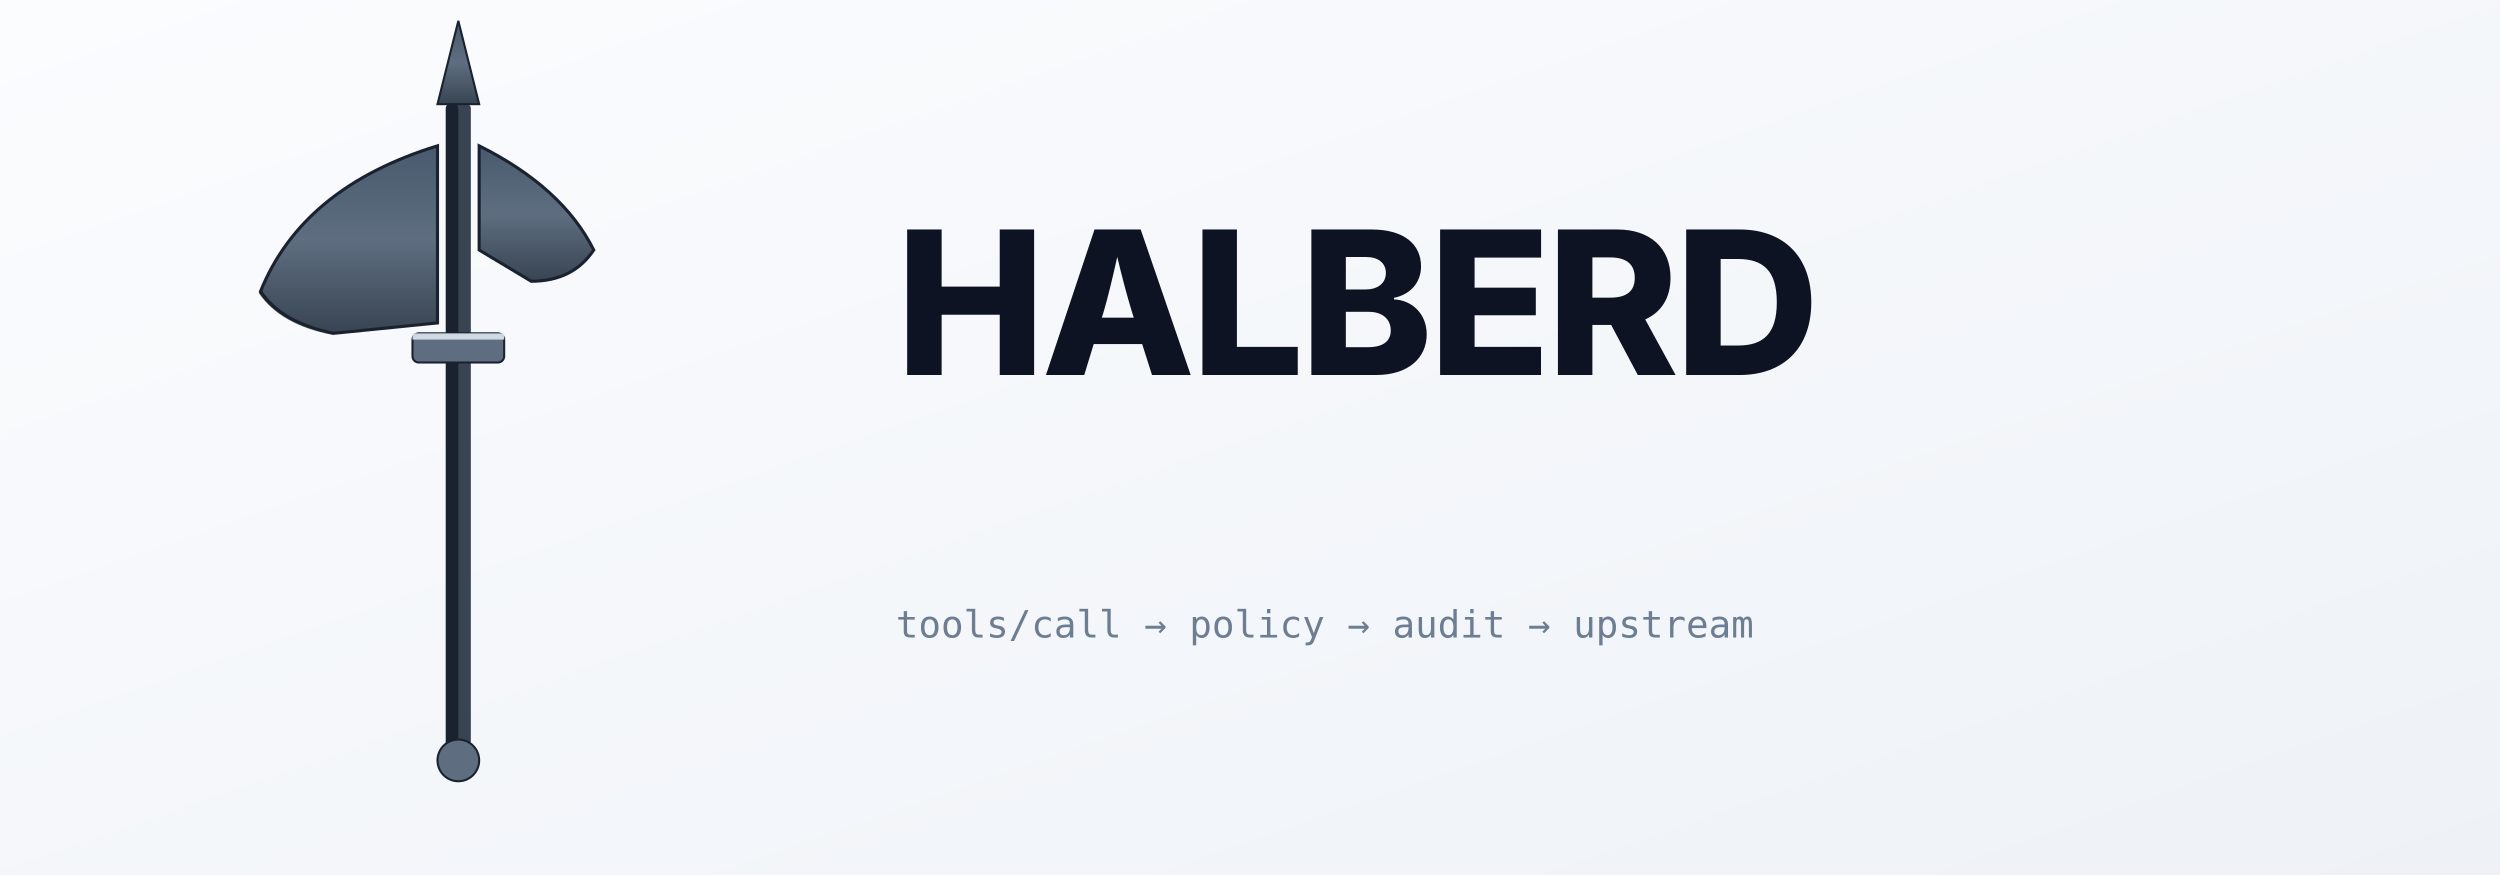
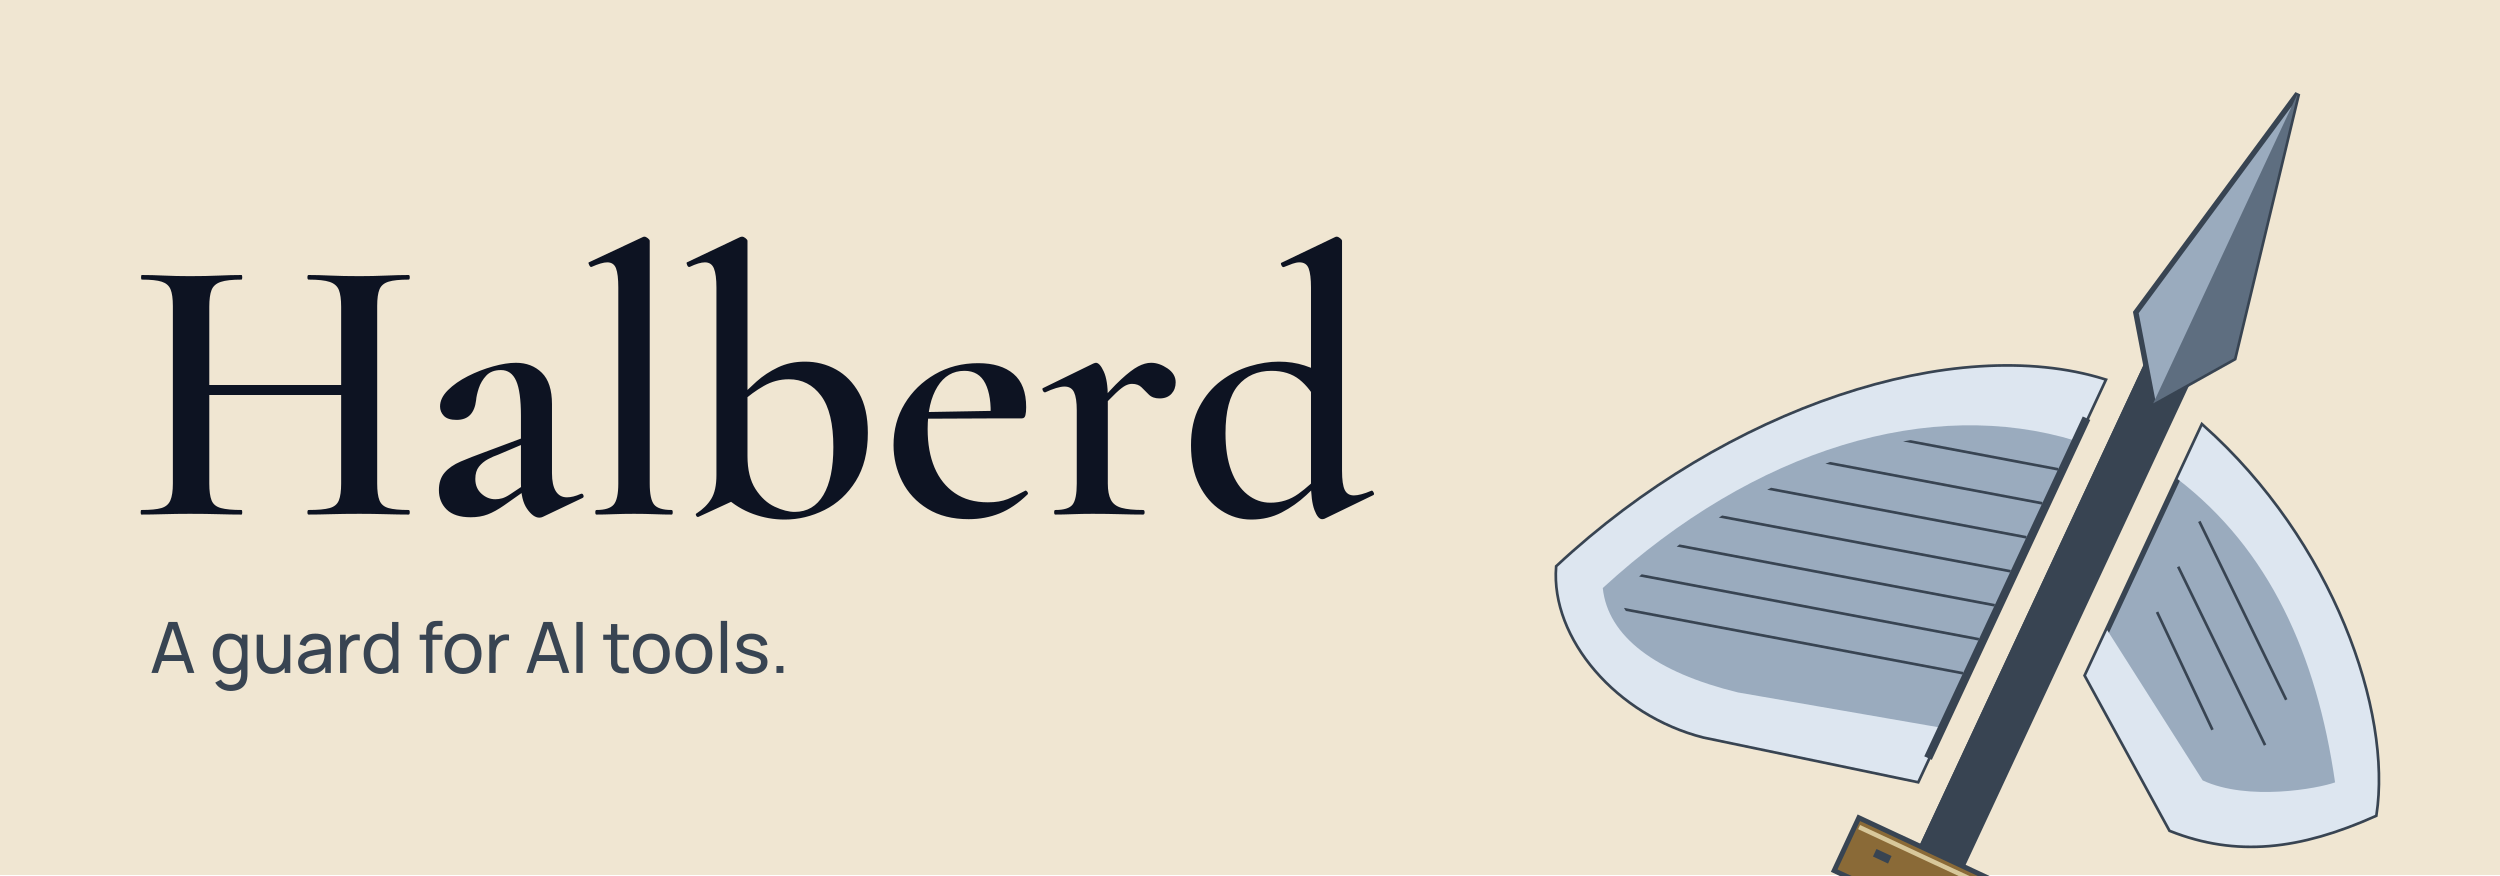
- <svg xmlns="http://www.w3.org/2000/svg" viewBox="0 0 1200 420" width="1200" height="420">
-   <defs>
-     <linearGradient id="bg" x1="0" y1="0" x2="1" y2="1">
-       <stop offset="0%" stop-color="#fbfcfe" />
-       <stop offset="100%" stop-color="#eef2f7" />
-     </linearGradient>
-     <linearGradient id="steel" x1="0" y1="0" x2="0" y2="1">
-       <stop offset="0%" stop-color="#4a5a6e" />
-       <stop offset="50%" stop-color="#5e6e80" />
-       <stop offset="100%" stop-color="#384452" />
-     </linearGradient>
-     <linearGradient id="edge" x1="0" y1="0" x2="1" y2="0">
-       <stop offset="0%" stop-color="#1a2230" stop-opacity="0.7" />
-       <stop offset="100%" stop-color="#1a2230" stop-opacity="0.1" />
-     </linearGradient>
+ <svg xmlns="http://www.w3.org/2000/svg" width="1200" height="420" viewBox="0 0 1200 420">
+   <defs id="artwork-definitions">
+     <clipPath id="blade-etching-clip">
+       <path id="blade-etching-boundary" d="M -13 -141 C -49 -134 -79 -105 -97 -62 C -90 -55 -76 -53 -62 -55 L -13 -68 Z" />
+     </clipPath>
  </defs>
-   <rect width="1200" height="420" fill="url(#bg)" />
-   <g transform="translate(220 210)">
-     <rect x="-6" y="-160" width="12" height="320" fill="#384452" rx="2" />
-     <rect x="-6" y="-160" width="6" height="320" fill="#1a2230" rx="2" />
-     <polygon points="0,-200 -10,-160 10,-160" fill="url(#steel)" stroke="#1a2230" stroke-width="1" />
-     <path d="M -10 -140              Q -75 -120 -95 -70              Q -85 -55 -60 -50              L -10 -55              Z" fill="url(#steel)" stroke="#1a2230" stroke-width="1.5" />
-     <path d="M -95 -70 Q -85 -55 -60 -50" fill="none" stroke="url(#edge)" stroke-width="2" />
-     <path d="M 10 -140              Q 50 -120 65 -90              Q 55 -75 35 -75              L 10 -90              Z" fill="url(#steel)" stroke="#1a2230" stroke-width="1.5" />
-     <rect x="-22" y="-50" width="44" height="14" rx="3" fill="#5e6e80" stroke="#1a2230" stroke-width="1" />
-     <rect x="-22" y="-50" width="44" height="3" fill="#dde6f0" opacity="0.9" />
-     <circle cx="0" cy="155" r="10" fill="#5e6e80" stroke="#1a2230" stroke-width="1" />
+   <rect id="banner-background" width="1200" height="420" fill="#f0e6d2" />
+   <g id="weapon" transform="translate(900 480) rotate(25) scale(2)" aria-hidden="true">
+     <rect id="weapon-shaft" x="-6" y="-178" width="12" height="730" fill="#384452" />
+     <path id="weapon-shaft-facet" d="M -6 -174 L -1 -174 L -1 552 L -6 552 Z" fill="#384452" />
+     <path id="weapon-spear" d="M 0 -240 L -13 -176 L 0 -158 L 13 -176 Z" fill="#9aabbe" stroke="#384452" stroke-width="1.3" />
+     <path id="weapon-spear-facet" d="M 0 -240 L 0 -158 L 13 -176 Z" fill="#5e6e80" />
+     <path id="weapon-blade" d="M -13 -158 C -50 -153 -92 -114 -113 -62 C -107 -46 -85 -36 -64 -40 L -13 -52 Z" fill="#9aabbe" stroke="#384452" stroke-width="1.3" />
+     <path id="weapon-blade-bevel" d="M -13 -158 C -50 -153 -92 -114 -113 -62 C -107 -46 -85 -36 -64 -40 L -13 -52 L -13 -66 L -61 -53 C -81 -49 -95 -52 -101 -62 C -82 -108 -49 -137 -13 -142 Z" fill="#dde6f0" />
+     <path id="weapon-blade-etching" d="M -112 -154 L -14 -179 M -112 -145 L -14 -170 M -112 -136 L -14 -161 M -112 -127 L -14 -152 M -112 -118 L -14 -143 M -112 -109 L -14 -134 M -112 -100 L -14 -125 M -112 -91 L -14 -116 M -112 -82 L -14 -107 M -112 -73 L -14 -98 M -112 -64 L -14 -89 M -112 -55 L -14 -80" fill="none" stroke="#384452" stroke-width="0.65" clip-path="url(#blade-etching-clip)" />
+     <path id="weapon-blade-spine" d="M -13 -148 L -13 -58" fill="none" stroke="#384452" stroke-width="2" />
+     <path id="weapon-hook" d="M 13 -158 C 53 -146 83 -115 90 -91 C 77 -76 64 -68 47 -67 L 13 -92 Z" fill="#9aabbe" stroke="#384452" stroke-width="1.3" />
+     <path id="weapon-hook-bevel" d="M 13 -158 C 53 -146 83 -115 90 -91 C 77 -76 64 -68 47 -67 L 13 -92 L 13 -104 L 49 -81 C 61 -81 75 -91 78 -94 C 61 -120 40 -138 13 -144 Z" fill="#dde6f0" />
+     <path id="weapon-hook-etching" d="M 22 -137 L 59 -107 M 22 -125 L 59 -95 M 22 -113 L 46 -93" fill="none" stroke="#384452" stroke-width="0.65" />
+     <rect id="weapon-collar" x="-22" y="-38" width="44" height="14" fill="#8a6a37" stroke="#384452" stroke-width="1.2" />
+     <path id="weapon-collar-highlight" d="M -21 -36 H 21" fill="none" stroke="#d8c89b" stroke-width="1.1" />
+     <path id="weapon-collar-fasteners" d="M -15 -32 H -11 M 11 -32 H 15" fill="none" stroke="#384452" stroke-width="2" />
+     <path id="weapon-pole-binding" d="M -6 -12 H 6 M -6 -6 H 6 M -6 0 H 6" fill="none" stroke="#8a6a37" stroke-width="1.4" />
  </g>
-   <g transform="translate(430 210)">
-     <text x="0" y="-30" font-family="-apple-system, BlinkMacSystemFont, 'SF Pro Display', 'Inter', system-ui, sans-serif" font-size="96" font-weight="800" letter-spacing="-2" fill="#0d1322">HALBERD</text>
-     <text x="0" y="96" font-family="ui-monospace, 'SF Mono', 'JetBrains Mono', Menlo, monospace" font-size="18" fill="#6e7e92">tools/call → policy → audit → upstream</text>
-   </g>
+   <path id="wordmark" d="M163.752 147.272Q163.752 141.936 162.648 139.176Q161.544 136.416 158.232 135.312Q154.92 134.208 148.112 134.208Q147.56 134.208 147.56 133.104Q147.56 132 148.112 132Q152.712 132 158.692 132.276Q164.672 132.552 172.584 132.552Q179.024 132.552 185.28 132.276Q191.536 132 196.136 132Q196.688 132 196.688 133.104Q196.688 134.208 196.136 134.208Q189.696 134.208 186.476 135.22Q183.256 136.232 182.152 138.9Q181.048 141.568 181.048 146.904V232.096Q181.048 237.432 182.152 240.192Q183.256 242.952 186.476 243.872Q189.696 244.792 196.136 244.792Q196.688 244.792 196.688 245.896Q196.688 247 196.136 247Q191.536 247 185.28 246.816Q179.024 246.632 172.584 246.632Q164.672 246.632 158.692 246.816Q152.712 247 148.112 247Q147.56 247 147.56 245.896Q147.56 244.792 148.112 244.792Q154.92 244.792 158.232 243.872Q161.544 242.952 162.648 240.192Q163.752 237.432 163.752 232.096ZM91.072 189.592V184.808H171.664V189.592ZM82.976 232.096V146.904Q82.976 141.568 81.872 138.9Q80.768 136.232 77.64 135.22Q74.512 134.208 68.072 134.208Q67.704 134.208 67.704 133.104Q67.704 132 68.072 132Q72.856 132 78.744 132.276Q84.632 132.552 91.072 132.552Q98.984 132.552 105.056 132.276Q111.128 132 115.912 132Q116.28 132 116.28 133.104Q116.28 134.208 115.912 134.208Q109.288 134.208 105.976 135.312Q102.664 136.416 101.56 139.176Q100.456 141.936 100.456 147.272V232.096Q100.456 237.432 101.56 240.192Q102.664 242.952 106.068 243.872Q109.472 244.792 115.912 244.792Q116.28 244.792 116.28 245.896Q116.28 247 115.912 247Q110.944 247 104.964 246.816Q98.984 246.632 91.072 246.632Q84.632 246.632 78.56 246.816Q72.488 247 67.888 247Q67.52 247 67.52 245.896Q67.52 244.792 67.888 244.792Q74.328 244.792 77.456 243.872Q80.584 242.952 81.78 240.192Q82.976 237.432 82.976 232.096ZM260.536 248.104Q259.8 248.472 258.88 248.472Q255.936 248.472 252.992 244.24Q250.048 240.008 250.048 231.912V199.528Q250.048 187.936 247.748 182.784Q245.448 177.632 240.48 177.632Q235.88 177.632 233.396 180.3Q230.912 182.968 229.808 186.372Q228.704 189.776 228.52 192.168Q227.968 196.768 225.668 199.16Q223.368 201.552 219.136 201.552Q214.904 201.552 213.064 199.62Q211.224 197.688 211.224 195.112Q211.224 191.064 214.996 187.292Q218.768 183.52 224.564 180.576Q230.36 177.632 236.616 175.884Q242.872 174.136 247.656 174.136Q255.2 174.136 260.076 178.92Q264.952 183.704 264.952 194.008V227.128Q264.952 232.832 266.792 235.776Q268.632 238.72 272.128 238.72Q275.072 238.72 278.752 237.064Q279.672 236.696 280.04 237.708Q280.408 238.72 279.488 239.088ZM225.944 248.288Q218.216 248.288 214.444 244.608Q210.672 240.928 210.672 235.224Q210.672 230.072 213.432 226.852Q216.192 223.632 221.16 221.516Q226.128 219.4 232.2 217.192L251.888 209.832L252.44 212.592L239.008 218.296Q236.8 219.032 234.224 220.412Q231.648 221.792 229.9 224Q228.152 226.208 228.152 229.888Q228.152 234.304 231.096 236.972Q234.04 239.64 237.72 239.64Q239.376 239.64 241.032 239.18Q242.688 238.72 244.896 237.248L254.832 230.624L255.016 233.384L241.952 242.584Q237.72 245.528 234.132 246.908Q230.544 248.288 225.944 248.288ZM286.296 247Q285.744 247 285.744 245.896Q285.744 244.792 286.296 244.792Q292.368 244.792 294.576 242.216Q296.784 239.64 296.784 232.096V138.072Q296.784 131.632 295.68 128.78Q294.576 125.928 291.448 125.928Q288.872 125.928 283.904 128.136Q283.352 128.32 282.8 127.216Q282.248 126.112 282.616 125.928L308.56 113.784Q308.928 113.6 309.296 113.6Q310.032 113.6 310.952 114.336Q311.872 115.072 311.872 115.624V232.096Q311.872 239.64 313.988 242.216Q316.104 244.792 322.36 244.792Q322.912 244.792 322.912 245.896Q322.912 247 322.36 247Q318.864 247 314.172 246.816Q309.48 246.632 304.328 246.632Q299.176 246.632 294.484 246.816Q289.792 247 286.296 247ZM376.64 249.392Q368.912 249.392 361.552 246.724Q354.192 244.056 348.12 238.536L358.792 218.848Q358.792 228.784 362.656 234.764Q366.52 240.744 371.856 243.228Q377.192 245.712 381.424 245.712Q390.44 245.712 395.224 237.616Q400.008 229.52 400.008 214.616Q400.008 197.872 394.12 189.96Q388.232 182.048 378.664 182.048Q372.224 182.048 366.612 185.268Q361 188.488 356.4 192.72L354.744 191.248Q358.608 187.2 363.116 183.152Q367.624 179.104 373.42 176.344Q379.216 173.584 386.392 173.584Q394.488 173.584 401.296 177.356Q408.104 181.128 412.336 188.672Q416.568 196.216 416.568 207.808Q416.568 221.608 410.772 230.9Q404.976 240.192 395.776 244.792Q386.576 249.392 376.64 249.392ZM335.24 248.104Q334.504 248.288 334.136 247.46Q333.768 246.632 334.32 246.448Q338.92 243.504 341.404 239.456Q343.888 235.408 343.888 228.048V138.072Q343.888 131.816 342.692 128.872Q341.496 125.928 338.368 125.928Q335.608 125.928 331.008 128.136Q330.272 128.32 329.812 127.216Q329.352 126.112 329.72 125.928L355.296 113.784Q355.848 113.6 356.216 113.6Q356.952 113.6 357.872 114.336Q358.792 115.072 358.792 115.624V237.248ZM464.96 249.208Q453.368 249.208 445.272 244.24Q437.176 239.272 433.036 231.084Q428.896 222.896 428.896 213.696Q428.896 202.656 434.232 193.824Q439.568 184.992 448.768 179.656Q457.968 174.32 469.56 174.32Q480.416 174.32 486.488 179.472Q492.56 184.624 492.56 195.48Q492.56 197.872 492.192 199.344Q491.824 200.816 490.536 200.816H475.448Q476 190.144 472.964 184.072Q469.928 178 462.936 178Q454.656 178 449.964 185.636Q445.272 193.272 445.272 205.968Q445.272 216.64 448.584 224.46Q451.896 232.28 458.336 236.696Q464.776 241.112 474.16 241.112Q479.864 241.112 483.728 239.548Q487.592 237.984 492.008 235.592Q492.376 235.224 493.02 235.96Q493.664 236.696 493.296 237.248Q486.672 243.688 479.772 246.448Q472.872 249.208 464.96 249.208ZM439.936 201 439.752 197.872 480.6 197.136V200.816ZM527.52 197.136 526.232 194.928Q533.224 186.648 538.1 182.14Q542.976 177.632 546.288 175.884Q549.6 174.136 552.544 174.136Q556.408 174.136 560.364 176.804Q564.32 179.472 564.32 183.52Q564.32 186.832 562.296 189.04Q560.272 191.248 556.592 191.248Q553.28 191.248 551.44 189.408Q549.6 187.568 547.944 185.912Q546.288 184.256 543.344 184.256Q541.872 184.256 540.216 185.084Q538.56 185.912 535.616 188.672Q532.672 191.432 527.52 197.136ZM506.544 247Q505.992 247 505.992 245.896Q505.992 244.792 506.544 244.792Q512.8 244.792 514.824 242.216Q516.848 239.64 516.848 232.096V196.952Q516.848 191.064 515.56 188.304Q514.272 185.544 510.96 185.544Q509.304 185.544 506.912 186.28Q504.52 187.016 501.76 188.304Q501.024 188.488 500.564 187.476Q500.104 186.464 500.656 186.28L524.76 174.504Q525.68 174.136 526.048 174.136Q527.888 174.136 529.82 178.368Q531.752 182.6 531.752 190.696V232.096Q531.752 237.064 533.224 239.916Q534.696 242.768 538.376 243.78Q542.056 244.792 548.68 244.792Q549.416 244.792 549.416 245.896Q549.416 247 548.68 247Q543.896 247 537.732 246.816Q531.568 246.632 524.392 246.632Q519.424 246.632 514.732 246.816Q510.04 247 506.544 247ZM600.568 249.392Q592.84 249.392 586.216 245.068Q579.592 240.744 575.636 232.832Q571.68 224.92 571.68 213.696Q571.68 202.84 575.728 195.204Q579.776 187.568 586.124 182.784Q592.472 178 599.832 175.792Q607.192 173.584 613.816 173.584Q620.44 173.584 626.144 175.424Q631.848 177.264 636.448 180.208L632.952 194.192Q628.904 186.28 623.66 182.14Q618.416 178 610.32 178Q600.2 178 594.22 185.084Q588.24 192.168 588.24 207.992Q588.24 218.48 591 225.932Q593.76 233.384 598.728 237.34Q603.696 241.296 609.768 241.296Q617.312 241.296 623.2 237.064Q629.088 232.832 634.424 226.944L636.08 228.416Q632.216 232.832 626.972 237.708Q621.728 242.584 615.196 245.988Q608.664 249.392 600.568 249.392ZM644.176 115.624V226.024Q644.176 232.464 645.464 235.132Q646.752 237.8 649.88 237.8Q651.352 237.8 653.468 237.248Q655.584 236.696 658.16 235.592Q658.712 235.224 659.264 236.236Q659.816 237.248 659.264 237.616L635.712 249.024Q635.16 249.208 634.608 249.208Q632.584 249.208 630.928 244.792Q629.272 240.376 629.272 231.912V138.072Q629.272 131.816 628.168 128.872Q627.064 125.928 623.752 125.928Q622.28 125.928 620.44 126.572Q618.6 127.216 616.392 128.136Q615.656 128.504 615.104 127.4Q614.552 126.296 615.104 126.112L640.864 113.784Q641.232 113.6 641.6 113.6Q642.336 113.6 643.256 114.336Q644.176 115.072 644.176 115.624Z" fill="#0d1322" aria-label="Halberd" />
+   <path id="purpose" d="M72.68 323 80.874 298.52H85.09L93.284 323H90.139L82.472 300.288H83.424L75.825 323ZM76.624 317.271V314.432H89.34V317.271ZM110.573 331.67Q109.128 331.67 107.751 331.228Q106.374 330.786 105.226 329.894Q104.079 329.001 103.314 327.641L106.085 326.179Q106.765 327.522 108.015 328.134Q109.264 328.746 110.59 328.746Q112.341 328.746 113.497 328.109Q114.653 327.471 115.206 326.213Q115.758 324.955 115.741 323.085V318.07H116.098V304.64H118.784V323.119Q118.784 323.867 118.742 324.564Q118.699 325.261 118.563 325.941Q118.206 327.896 117.152 329.163Q116.098 330.429 114.432 331.049Q112.766 331.67 110.573 331.67ZM110.352 323.51Q107.785 323.51 105.949 322.227Q104.113 320.943 103.119 318.75Q102.124 316.557 102.124 313.803Q102.124 311.049 103.119 308.856Q104.113 306.663 105.949 305.397Q107.785 304.13 110.335 304.13Q112.936 304.13 114.704 305.388Q116.472 306.646 117.381 308.839Q118.291 311.032 118.291 313.803Q118.291 316.54 117.381 318.742Q116.472 320.943 114.704 322.227Q112.936 323.51 110.352 323.51ZM110.726 320.739Q112.579 320.739 113.769 319.847Q114.959 318.954 115.529 317.382Q116.098 315.809 116.098 313.803Q116.098 311.763 115.529 310.208Q114.959 308.652 113.786 307.777Q112.613 306.901 110.811 306.901Q108.941 306.901 107.726 307.819Q106.51 308.737 105.923 310.301Q105.337 311.865 105.337 313.803Q105.337 315.758 105.932 317.331Q106.527 318.903 107.726 319.821Q108.924 320.739 110.726 320.739ZM130.514 323.476Q128.746 323.476 127.48 322.915Q126.213 322.354 125.38 321.419Q124.547 320.484 124.071 319.345Q123.595 318.206 123.4 317.016Q123.204 315.826 123.204 314.789V304.64H126.264V313.837Q126.264 315.129 126.502 316.336Q126.74 317.543 127.31 318.512Q127.879 319.481 128.84 320.042Q129.8 320.603 131.245 320.603Q132.384 320.603 133.319 320.212Q134.254 319.821 134.917 319.048Q135.58 318.274 135.937 317.084Q136.294 315.894 136.294 314.313L138.283 314.925Q138.283 317.577 137.323 319.498Q136.362 321.419 134.62 322.448Q132.877 323.476 130.514 323.476ZM136.634 323V318.087H136.294V304.64H139.337V323ZM149.316 323.51Q147.259 323.51 145.874 322.754Q144.488 321.997 143.783 320.756Q143.077 319.515 143.077 318.036Q143.077 316.591 143.63 315.529Q144.182 314.466 145.185 313.761Q146.188 313.055 147.582 312.647Q148.891 312.29 150.515 312.027Q152.138 311.763 153.804 311.542Q155.47 311.321 156.915 311.117L155.827 311.746Q155.878 309.298 154.85 308.125Q153.821 306.952 151.305 306.952Q149.639 306.952 148.39 307.708Q147.14 308.465 146.63 310.165L143.757 309.298Q144.42 306.884 146.324 305.507Q148.228 304.13 151.339 304.13Q153.838 304.13 155.632 305.023Q157.425 305.915 158.207 307.717Q158.598 308.567 158.7 309.562Q158.802 310.556 158.802 311.644V323H156.116V318.597L156.745 319.005Q155.708 321.232 153.847 322.371Q151.985 323.51 149.316 323.51ZM149.775 320.977Q151.407 320.977 152.606 320.391Q153.804 319.804 154.535 318.843Q155.266 317.883 155.487 316.744Q155.742 315.894 155.768 314.849Q155.793 313.803 155.793 313.242L156.847 313.701Q155.368 313.905 153.94 314.092Q152.512 314.279 151.237 314.492Q149.962 314.704 148.942 314.993Q148.194 315.231 147.54 315.605Q146.885 315.979 146.486 316.566Q146.086 317.152 146.086 318.019Q146.086 318.767 146.469 319.447Q146.851 320.127 147.659 320.552Q148.466 320.977 149.775 320.977ZM163.222 323V304.64H165.925V309.077L165.483 308.499Q165.806 307.649 166.325 306.935Q166.843 306.221 167.489 305.762Q168.203 305.184 169.104 304.878Q170.005 304.572 170.94 304.513Q171.875 304.453 172.691 304.64V307.479Q171.739 307.224 170.6 307.343Q169.461 307.462 168.492 308.176Q167.608 308.805 167.124 309.706Q166.639 310.607 166.452 311.653Q166.265 312.698 166.265 313.786V323ZM182.789 323.51Q180.222 323.51 178.386 322.227Q176.55 320.943 175.556 318.75Q174.561 316.557 174.561 313.803Q174.561 311.049 175.556 308.856Q176.55 306.663 178.386 305.397Q180.222 304.13 182.772 304.13Q185.373 304.13 187.141 305.388Q188.909 306.646 189.819 308.839Q190.728 311.032 190.728 313.803Q190.728 316.54 189.819 318.742Q188.909 320.943 187.141 322.227Q185.373 323.51 182.789 323.51ZM183.163 320.739Q185.016 320.739 186.206 319.847Q187.396 318.954 187.966 317.382Q188.535 315.809 188.535 313.803Q188.535 311.763 187.966 310.208Q187.396 308.652 186.223 307.777Q185.05 306.901 183.248 306.901Q181.378 306.901 180.163 307.819Q178.947 308.737 178.361 310.301Q177.774 311.865 177.774 313.803Q177.774 315.758 178.369 317.331Q178.964 318.903 180.163 319.821Q181.361 320.739 183.163 320.739ZM188.535 323V309.485H188.195V298.52H191.238V323ZM204.549 323V303.637Q204.549 302.923 204.617 302.184Q204.685 301.444 204.923 300.739Q205.161 300.033 205.705 299.438Q206.334 298.741 207.082 298.444Q207.83 298.146 208.604 298.078Q209.377 298.01 210.074 298.01H212.403V300.526H210.244Q208.901 300.526 208.238 301.181Q207.575 301.835 207.575 303.161V323ZM201.438 307.139V304.64H212.403V307.139ZM222.263 323.51Q219.526 323.51 217.546 322.269Q215.565 321.028 214.494 318.835Q213.423 316.642 213.423 313.803Q213.423 310.913 214.511 308.737Q215.599 306.561 217.588 305.346Q219.577 304.13 222.263 304.13Q225.017 304.13 227.006 305.363Q228.995 306.595 230.058 308.78Q231.12 310.964 231.12 313.803Q231.12 316.676 230.049 318.861Q228.978 321.045 226.989 322.278Q225 323.51 222.263 323.51ZM222.263 320.637Q225.119 320.637 226.513 318.733Q227.907 316.829 227.907 313.803Q227.907 310.692 226.496 308.847Q225.085 307.003 222.263 307.003Q220.342 307.003 219.101 307.87Q217.86 308.737 217.248 310.267Q216.636 311.797 216.636 313.803Q216.636 316.897 218.064 318.767Q219.492 320.637 222.263 320.637ZM234.86 323V304.64H237.563V309.077L237.121 308.499Q237.444 307.649 237.963 306.935Q238.481 306.221 239.127 305.762Q239.841 305.184 240.742 304.878Q241.643 304.572 242.578 304.513Q243.513 304.453 244.329 304.64V307.479Q243.377 307.224 242.238 307.343Q241.099 307.462 240.13 308.176Q239.246 308.805 238.762 309.706Q238.277 310.607 238.09 311.653Q237.903 312.698 237.903 313.786V323ZM252.659 323 260.853 298.52H265.069L273.263 323H270.118L262.451 300.288H263.403L255.804 323ZM256.603 317.271V314.432H269.319V317.271ZM276.663 323V298.52H279.689V323ZM301.84 323Q300.208 323.323 298.619 323.264Q297.029 323.204 295.788 322.618Q294.547 322.031 293.901 320.79Q293.357 319.702 293.315 318.589Q293.272 317.475 293.272 316.064V299.54H296.298V315.928Q296.298 317.05 296.324 317.849Q296.349 318.648 296.672 319.226Q297.284 320.314 298.619 320.501Q299.953 320.688 301.84 320.399ZM289.549 307.139V304.64H301.84V307.139ZM312.635 323.51Q309.898 323.51 307.918 322.269Q305.937 321.028 304.866 318.835Q303.795 316.642 303.795 313.803Q303.795 310.913 304.883 308.737Q305.971 306.561 307.96 305.346Q309.949 304.13 312.635 304.13Q315.389 304.13 317.378 305.363Q319.367 306.595 320.43 308.78Q321.492 310.964 321.492 313.803Q321.492 316.676 320.421 318.861Q319.35 321.045 317.361 322.278Q315.372 323.51 312.635 323.51ZM312.635 320.637Q315.491 320.637 316.885 318.733Q318.279 316.829 318.279 313.803Q318.279 310.692 316.868 308.847Q315.457 307.003 312.635 307.003Q310.714 307.003 309.473 307.87Q308.232 308.737 307.62 310.267Q307.008 311.797 307.008 313.803Q307.008 316.897 308.436 318.767Q309.864 320.637 312.635 320.637ZM333.052 323.51Q330.315 323.51 328.335 322.269Q326.354 321.028 325.283 318.835Q324.212 316.642 324.212 313.803Q324.212 310.913 325.3 308.737Q326.388 306.561 328.377 305.346Q330.366 304.13 333.052 304.13Q335.806 304.13 337.795 305.363Q339.784 306.595 340.847 308.78Q341.909 310.964 341.909 313.803Q341.909 316.676 340.838 318.861Q339.767 321.045 337.778 322.278Q335.789 323.51 333.052 323.51ZM333.052 320.637Q335.908 320.637 337.302 318.733Q338.696 316.829 338.696 313.803Q338.696 310.692 337.285 308.847Q335.874 307.003 333.052 307.003Q331.131 307.003 329.89 307.87Q328.649 308.737 328.037 310.267Q327.425 311.797 327.425 313.803Q327.425 316.897 328.853 318.767Q330.281 320.637 333.052 320.637ZM345.989 323V298.01H349.015V323ZM361.051 323.493Q357.77 323.493 355.671 322.057Q353.571 320.62 353.095 318.036L356.189 317.543Q356.563 319.039 357.906 319.915Q359.249 320.79 361.238 320.79Q363.125 320.79 364.196 320.008Q365.267 319.226 365.267 317.883Q365.267 317.101 364.91 316.617Q364.553 316.132 363.44 315.707Q362.326 315.282 360.082 314.687Q357.651 314.041 356.257 313.344Q354.863 312.647 354.268 311.729Q353.673 310.811 353.673 309.502Q353.673 307.887 354.557 306.672Q355.441 305.456 357.031 304.793Q358.62 304.13 360.728 304.13Q362.819 304.13 364.468 304.793Q366.117 305.456 367.129 306.672Q368.14 307.887 368.327 309.502L365.233 310.063Q365.012 308.584 363.814 307.734Q362.615 306.884 360.728 306.833Q358.943 306.765 357.83 307.462Q356.716 308.159 356.716 309.349Q356.716 310.012 357.133 310.488Q357.549 310.964 358.68 311.389Q359.81 311.814 361.969 312.358Q364.4 312.97 365.803 313.693Q367.205 314.415 367.8 315.393Q368.395 316.37 368.395 317.798Q368.395 320.45 366.44 321.972Q364.485 323.493 361.051 323.493ZM372.696 323V319.668H376.028V323Z" fill="#384452" aria-label="A guard for AI tools." />
</svg>
